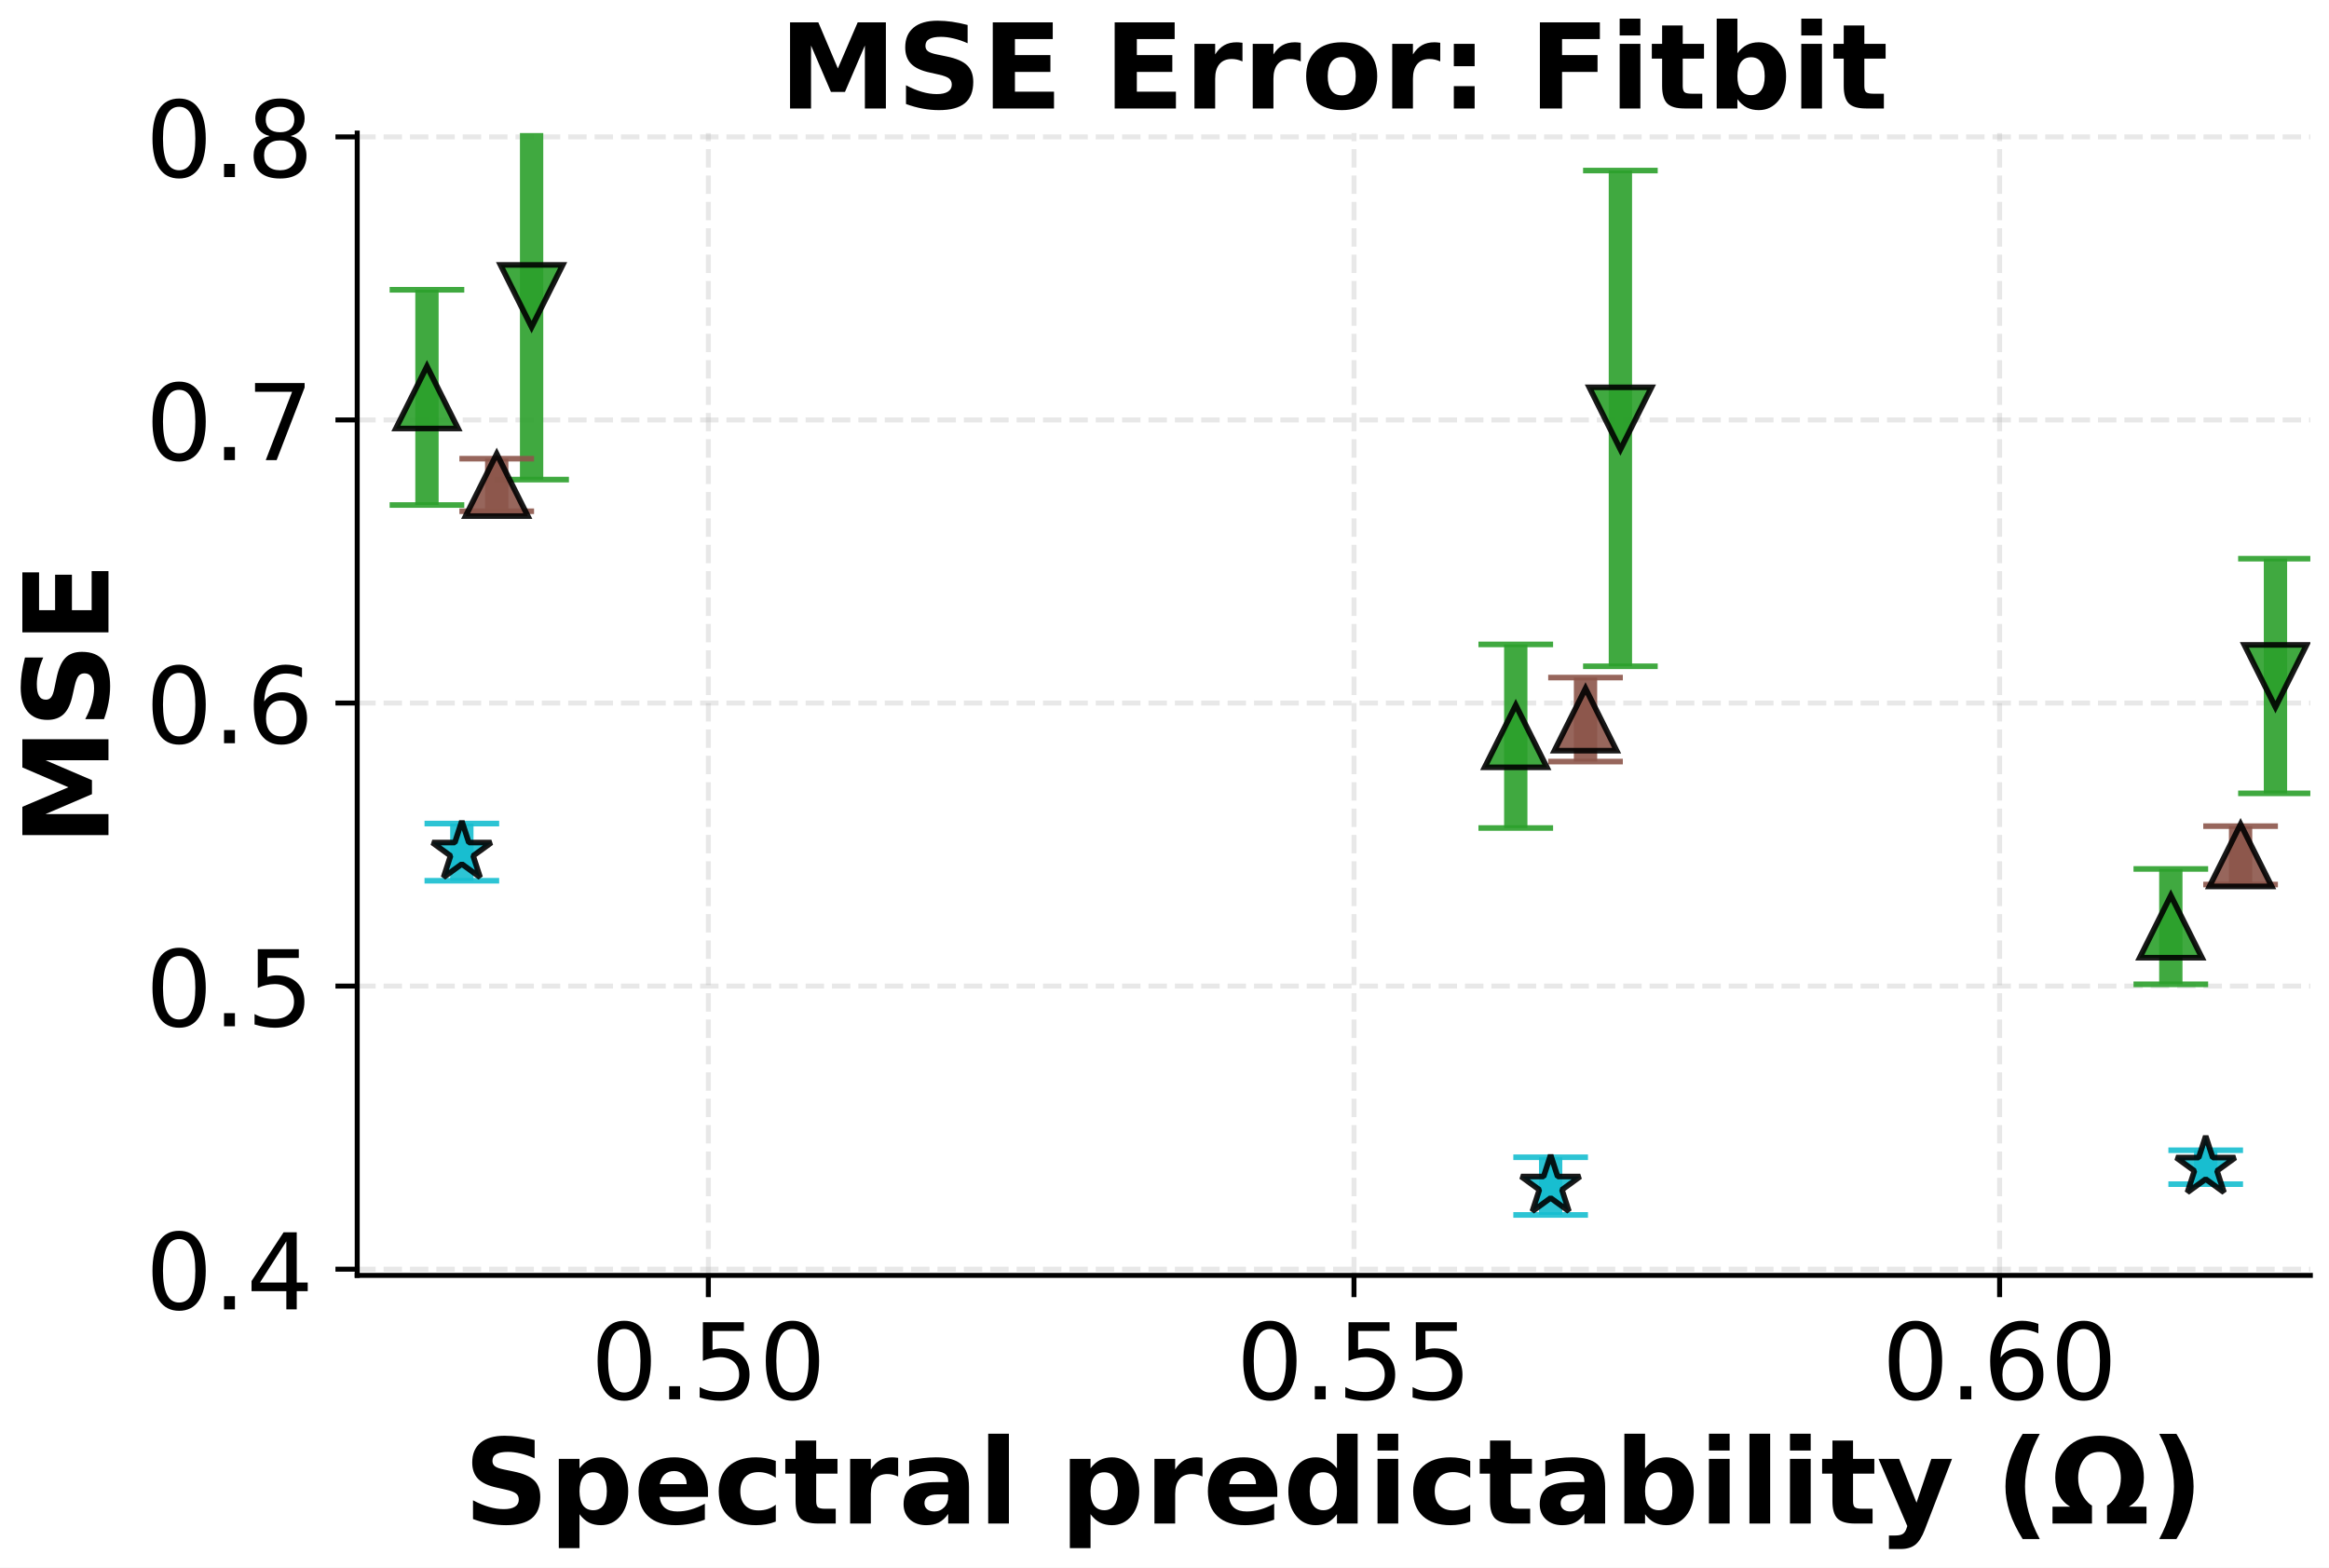
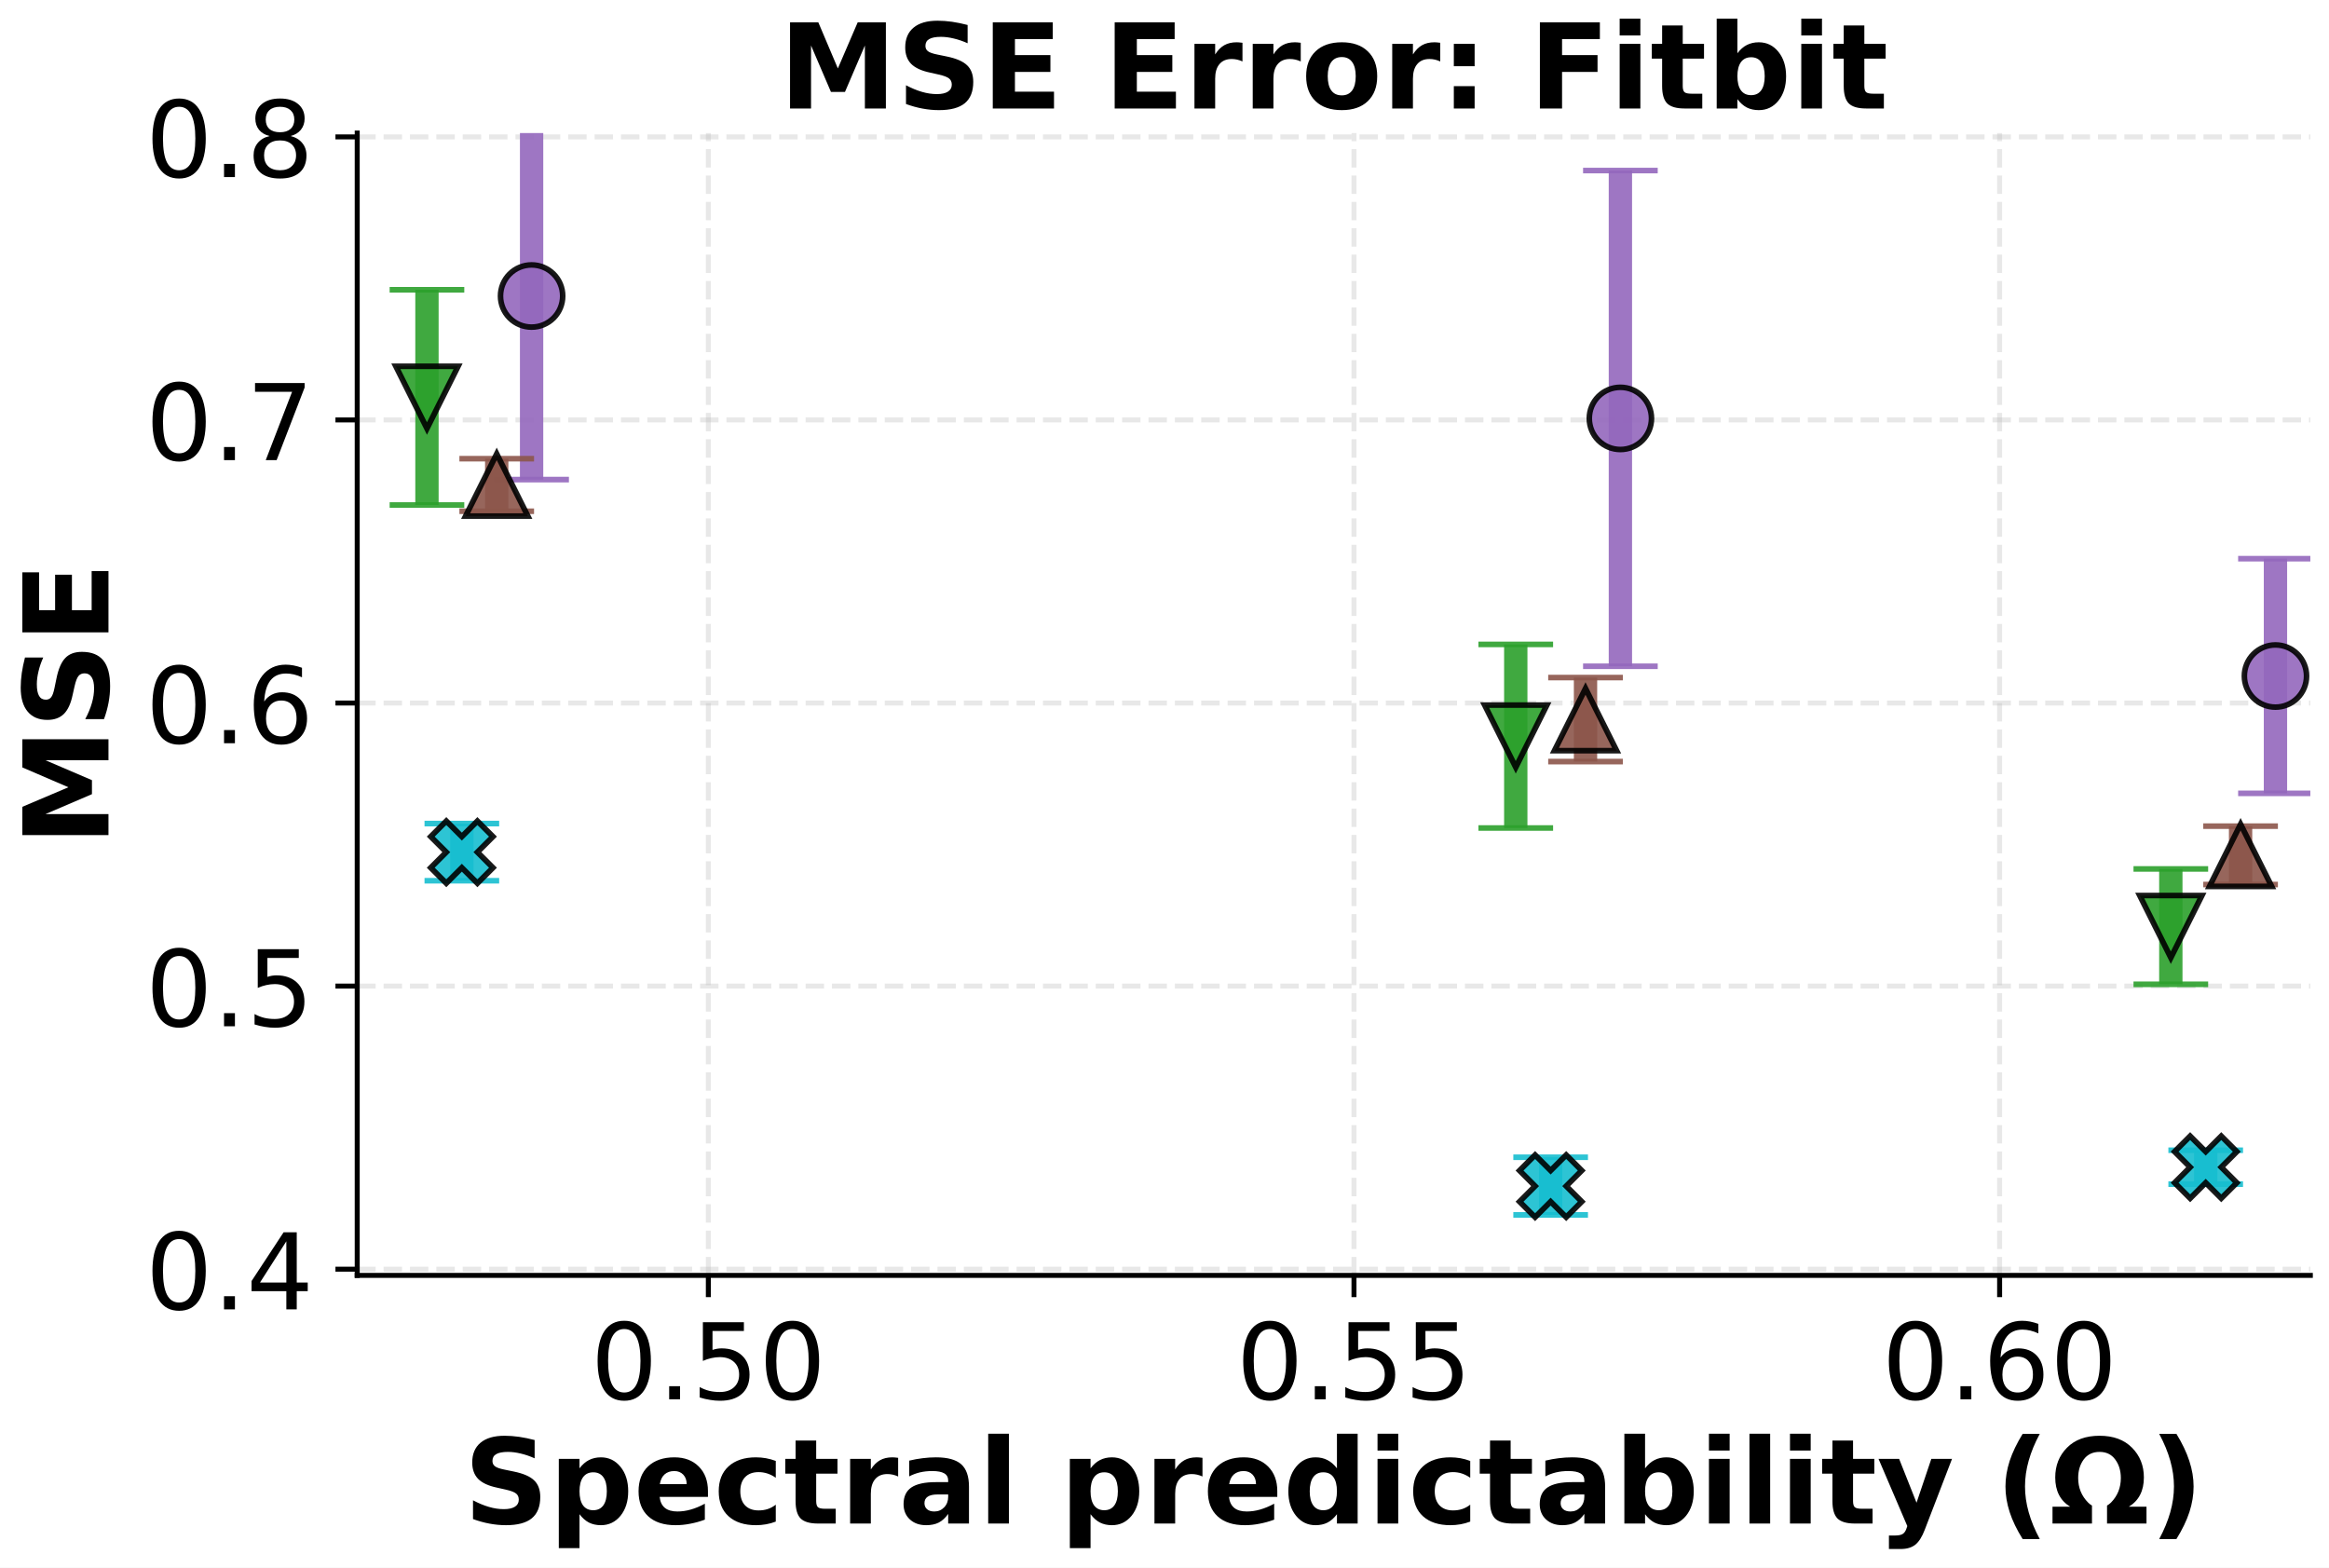
<svg xmlns="http://www.w3.org/2000/svg" xmlns:xlink="http://www.w3.org/1999/xlink" width="374.4pt" height="252pt" viewBox="0 0 374.4 252" version="1.1">
  <defs>
    <style type="text/css">*{stroke-linejoin: round; stroke-linecap: butt}</style>
  </defs>
  <g id="figure_1">
    <g id="patch_1">
      <path d="M 0 252  L 374.4 252  L 374.4 0  L 0 0  z " style="fill: #ffffff" />
    </g>
    <g id="axes_1">
      <g id="patch_2">
        <path d="M 57.424 205.01  L 371.4 205.01  L 371.4 21.389  L 57.424 21.389  z " style="fill: #ffffff" />
      </g>
      <g id="matplotlib.axis_1">
        <g id="xtick_1">
          <g id="line2d_1">
-             <path d="M 113.871 205.01  L 113.871 21.389  " clip-path="url(#p7b24b29398)" style="fill: none; stroke-dasharray: 2.96,1.28; stroke-dashoffset: 0; stroke: #b0b0b0; stroke-opacity: 0.3; stroke-width: 0.8" />
+             <path d="M 113.871 205.01  L 113.871 21.389  " clip-path="url(#p0de9c7cae1)" style="fill: none; stroke-dasharray: 2.96,1.28; stroke-dashoffset: 0; stroke: #b0b0b0; stroke-opacity: 0.3; stroke-width: 0.8" />
          </g>
          <g id="line2d_2">
            <defs>
-               <path id="m28ebb32fd8" d="M 0 0  L 0 3.5  " style="stroke: #000000; stroke-width: 0.8" />
+               <path id="m593a5c3ea7" d="M 0 0  L 0 3.5  " style="stroke: #000000; stroke-width: 0.8" />
            </defs>
            <g>
-               <use xlink:href="#m28ebb32fd8" x="113.871" y="205.01" style="stroke: #000000; stroke-width: 0.8" />
+               <use xlink:href="#m593a5c3ea7" x="113.871" y="205.01" style="stroke: #000000; stroke-width: 0.8" />
            </g>
          </g>
          <g id="text_1">
            <text style="font: 17px 'DejaVu Sans', 'Bitstream Vera Sans', 'Computer Modern Sans Serif', 'Lucida Grande', 'Verdana', 'Geneva', 'Lucid', 'Arial', 'Helvetica', 'Avant Garde', sans-serif; text-anchor: middle" x="113.871" y="224.927" transform="rotate(-0 113.871 224.9274)">0.50</text>
          </g>
        </g>
        <g id="xtick_2">
          <g id="line2d_3">
-             <path d="M 217.66 205.01  L 217.66 21.389  " clip-path="url(#p7b24b29398)" style="fill: none; stroke-dasharray: 2.96,1.28; stroke-dashoffset: 0; stroke: #b0b0b0; stroke-opacity: 0.3; stroke-width: 0.8" />
+             <path d="M 217.66 205.01  L 217.66 21.389  " clip-path="url(#p0de9c7cae1)" style="fill: none; stroke-dasharray: 2.96,1.28; stroke-dashoffset: 0; stroke: #b0b0b0; stroke-opacity: 0.3; stroke-width: 0.8" />
          </g>
          <g id="line2d_4">
            <g>
-               <use xlink:href="#m28ebb32fd8" x="217.66" y="205.01" style="stroke: #000000; stroke-width: 0.8" />
+               <use xlink:href="#m593a5c3ea7" x="217.66" y="205.01" style="stroke: #000000; stroke-width: 0.8" />
            </g>
          </g>
          <g id="text_2">
            <text style="font: 17px 'DejaVu Sans', 'Bitstream Vera Sans', 'Computer Modern Sans Serif', 'Lucida Grande', 'Verdana', 'Geneva', 'Lucid', 'Arial', 'Helvetica', 'Avant Garde', sans-serif; text-anchor: middle" x="217.66" y="224.927" transform="rotate(-0 217.6605 224.9274)">0.55</text>
          </g>
        </g>
        <g id="xtick_3">
          <g id="line2d_5">
-             <path d="M 321.45 205.01  L 321.45 21.389  " clip-path="url(#p7b24b29398)" style="fill: none; stroke-dasharray: 2.96,1.28; stroke-dashoffset: 0; stroke: #b0b0b0; stroke-opacity: 0.3; stroke-width: 0.8" />
+             <path d="M 321.45 205.01  L 321.45 21.389  " clip-path="url(#p0de9c7cae1)" style="fill: none; stroke-dasharray: 2.96,1.28; stroke-dashoffset: 0; stroke: #b0b0b0; stroke-opacity: 0.3; stroke-width: 0.8" />
          </g>
          <g id="line2d_6">
            <g>
-               <use xlink:href="#m28ebb32fd8" x="321.45" y="205.01" style="stroke: #000000; stroke-width: 0.8" />
+               <use xlink:href="#m593a5c3ea7" x="321.45" y="205.01" style="stroke: #000000; stroke-width: 0.8" />
            </g>
          </g>
          <g id="text_3">
            <text style="font: 17px 'DejaVu Sans', 'Bitstream Vera Sans', 'Computer Modern Sans Serif', 'Lucida Grande', 'Verdana', 'Geneva', 'Lucid', 'Arial', 'Helvetica', 'Avant Garde', sans-serif; text-anchor: middle" x="321.45" y="224.927" transform="rotate(-0 321.45 224.9274)">0.60</text>
          </g>
        </g>
        <g id="text_4">
          <text style="font: 700 19px 'DejaVu Sans', 'Bitstream Vera Sans', 'Computer Modern Sans Serif', 'Lucida Grande', 'Verdana', 'Geneva', 'Lucid', 'Arial', 'Helvetica', 'Avant Garde', sans-serif; text-anchor: middle" x="214.412" y="244.9" transform="rotate(-0 214.4119 244.8999)">Spectral predictability (Ω)</text>
        </g>
      </g>
      <g id="matplotlib.axis_2">
        <g id="ytick_1">
          <g id="line2d_7">
-             <path d="M 57.424 204.01  L 371.4 204.01  " clip-path="url(#p7b24b29398)" style="fill: none; stroke-dasharray: 2.96,1.28; stroke-dashoffset: 0; stroke: #b0b0b0; stroke-opacity: 0.3; stroke-width: 0.8" />
+             <path d="M 57.424 204.01  L 371.4 204.01  " clip-path="url(#p0de9c7cae1)" style="fill: none; stroke-dasharray: 2.96,1.28; stroke-dashoffset: 0; stroke: #b0b0b0; stroke-opacity: 0.3; stroke-width: 0.8" />
          </g>
          <g id="line2d_8">
            <defs>
-               <path id="m15fc988153" d="M 0 0  L -3.5 0  " style="stroke: #000000; stroke-width: 0.8" />
+               <path id="m0ef858b8cd" d="M 0 0  L -3.5 0  " style="stroke: #000000; stroke-width: 0.8" />
            </defs>
            <g>
-               <use xlink:href="#m15fc988153" x="57.424" y="204.01" style="stroke: #000000; stroke-width: 0.8" />
+               <use xlink:href="#m0ef858b8cd" x="57.424" y="204.01" style="stroke: #000000; stroke-width: 0.8" />
            </g>
          </g>
          <g id="text_5">
            <text style="font: 17px 'DejaVu Sans', 'Bitstream Vera Sans', 'Computer Modern Sans Serif', 'Lucida Grande', 'Verdana', 'Geneva', 'Lucid', 'Arial', 'Helvetica', 'Avant Garde', sans-serif; text-anchor: end" x="50.424" y="210.468" transform="rotate(-0 50.42399 210.4683)">0.4</text>
          </g>
        </g>
        <g id="ytick_2">
          <g id="line2d_9">
-             <path d="M 57.424 158.508  L 371.4 158.508  " clip-path="url(#p7b24b29398)" style="fill: none; stroke-dasharray: 2.96,1.28; stroke-dashoffset: 0; stroke: #b0b0b0; stroke-opacity: 0.3; stroke-width: 0.8" />
+             <path d="M 57.424 158.508  L 371.4 158.508  " clip-path="url(#p0de9c7cae1)" style="fill: none; stroke-dasharray: 2.96,1.28; stroke-dashoffset: 0; stroke: #b0b0b0; stroke-opacity: 0.3; stroke-width: 0.8" />
          </g>
          <g id="line2d_10">
            <g>
-               <use xlink:href="#m15fc988153" x="57.424" y="158.508" style="stroke: #000000; stroke-width: 0.8" />
+               <use xlink:href="#m0ef858b8cd" x="57.424" y="158.508" style="stroke: #000000; stroke-width: 0.8" />
            </g>
          </g>
          <g id="text_6">
            <text style="font: 17px 'DejaVu Sans', 'Bitstream Vera Sans', 'Computer Modern Sans Serif', 'Lucida Grande', 'Verdana', 'Geneva', 'Lucid', 'Arial', 'Helvetica', 'Avant Garde', sans-serif; text-anchor: end" x="50.424" y="164.967" transform="rotate(-0 50.42399 164.9665)">0.5</text>
          </g>
        </g>
        <g id="ytick_3">
          <g id="line2d_11">
-             <path d="M 57.424 113.006  L 371.4 113.006  " clip-path="url(#p7b24b29398)" style="fill: none; stroke-dasharray: 2.96,1.28; stroke-dashoffset: 0; stroke: #b0b0b0; stroke-opacity: 0.3; stroke-width: 0.8" />
+             <path d="M 57.424 113.006  L 371.4 113.006  " clip-path="url(#p0de9c7cae1)" style="fill: none; stroke-dasharray: 2.96,1.28; stroke-dashoffset: 0; stroke: #b0b0b0; stroke-opacity: 0.3; stroke-width: 0.8" />
          </g>
          <g id="line2d_12">
            <g>
-               <use xlink:href="#m15fc988153" x="57.424" y="113.006" style="stroke: #000000; stroke-width: 0.8" />
+               <use xlink:href="#m0ef858b8cd" x="57.424" y="113.006" style="stroke: #000000; stroke-width: 0.8" />
            </g>
          </g>
          <g id="text_7">
            <text style="font: 17px 'DejaVu Sans', 'Bitstream Vera Sans', 'Computer Modern Sans Serif', 'Lucida Grande', 'Verdana', 'Geneva', 'Lucid', 'Arial', 'Helvetica', 'Avant Garde', sans-serif; text-anchor: end" x="50.424" y="119.465" transform="rotate(-0 50.42399 119.4647)">0.6</text>
          </g>
        </g>
        <g id="ytick_4">
          <g id="line2d_13">
-             <path d="M 57.424 67.504  L 371.4 67.504  " clip-path="url(#p7b24b29398)" style="fill: none; stroke-dasharray: 2.96,1.28; stroke-dashoffset: 0; stroke: #b0b0b0; stroke-opacity: 0.3; stroke-width: 0.8" />
+             <path d="M 57.424 67.504  L 371.4 67.504  " clip-path="url(#p0de9c7cae1)" style="fill: none; stroke-dasharray: 2.96,1.28; stroke-dashoffset: 0; stroke: #b0b0b0; stroke-opacity: 0.3; stroke-width: 0.8" />
          </g>
          <g id="line2d_14">
            <g>
-               <use xlink:href="#m15fc988153" x="57.424" y="67.504" style="stroke: #000000; stroke-width: 0.8" />
+               <use xlink:href="#m0ef858b8cd" x="57.424" y="67.504" style="stroke: #000000; stroke-width: 0.8" />
            </g>
          </g>
          <g id="text_8">
            <text style="font: 17px 'DejaVu Sans', 'Bitstream Vera Sans', 'Computer Modern Sans Serif', 'Lucida Grande', 'Verdana', 'Geneva', 'Lucid', 'Arial', 'Helvetica', 'Avant Garde', sans-serif; text-anchor: end" x="50.424" y="73.963" transform="rotate(-0 50.42399 73.96283)">0.7</text>
          </g>
        </g>
        <g id="ytick_5">
          <g id="line2d_15">
-             <path d="M 57.424 22.002  L 371.4 22.002  " clip-path="url(#p7b24b29398)" style="fill: none; stroke-dasharray: 2.96,1.28; stroke-dashoffset: 0; stroke: #b0b0b0; stroke-opacity: 0.3; stroke-width: 0.8" />
+             <path d="M 57.424 22.002  L 371.4 22.002  " clip-path="url(#p0de9c7cae1)" style="fill: none; stroke-dasharray: 2.96,1.28; stroke-dashoffset: 0; stroke: #b0b0b0; stroke-opacity: 0.3; stroke-width: 0.8" />
          </g>
          <g id="line2d_16">
            <g>
-               <use xlink:href="#m15fc988153" x="57.424" y="22.002" style="stroke: #000000; stroke-width: 0.8" />
+               <use xlink:href="#m0ef858b8cd" x="57.424" y="22.002" style="stroke: #000000; stroke-width: 0.8" />
            </g>
          </g>
          <g id="text_9">
            <text style="font: 17px 'DejaVu Sans', 'Bitstream Vera Sans', 'Computer Modern Sans Serif', 'Lucida Grande', 'Verdana', 'Geneva', 'Lucid', 'Arial', 'Helvetica', 'Avant Garde', sans-serif; text-anchor: end" x="50.424" y="28.461" transform="rotate(-0 50.42399 28.46099)">0.8</text>
          </g>
        </g>
        <g id="text_10">
          <text style="font: 700 19px 'DejaVu Sans', 'Bitstream Vera Sans', 'Computer Modern Sans Serif', 'Lucida Grande', 'Verdana', 'Geneva', 'Lucid', 'Arial', 'Helvetica', 'Avant Garde', sans-serif; text-anchor: middle" x="17.437" y="113.199" transform="rotate(-90 17.43727 113.1994)">MSE</text>
        </g>
      </g>
      <g id="patch_3">
        <path d="M 57.424 205.01  L 57.424 21.389  " style="fill: none; stroke: #000000; stroke-width: 0.8; stroke-linejoin: miter; stroke-linecap: square" />
      </g>
      <g id="patch_4">
        <path d="M 57.424 205.01  L 371.4 205.01  " style="fill: none; stroke: #000000; stroke-width: 0.8; stroke-linejoin: miter; stroke-linecap: square" />
      </g>
      <g id="LineCollection_1">
-         <path d="M 74.244 141.575  L 74.244 132.383  " clip-path="url(#p7b24b29398)" style="fill: none; stroke: #17becf; stroke-opacity: 0.9; stroke-width: 3.75" />
+         <path d="M 74.244 141.575  L 74.244 132.383  " clip-path="url(#p0de9c7cae1)" style="fill: none; stroke: #17becf; stroke-opacity: 0.9; stroke-width: 3.75" />
      </g>
      <g id="line2d_17">
        <defs>
-           <path id="mb24d1e5b6f" d="M 6 0  L -6 -0  " style="stroke: #17becf; stroke-opacity: 0.9; stroke-width: 0.9" />
-         </defs>
-         <g clip-path="url(#p7b24b29398)">
-           <use xlink:href="#mb24d1e5b6f" x="74.244" y="141.575" style="fill: #17becf; fill-opacity: 0.9; stroke: #17becf; stroke-opacity: 0.9; stroke-width: 0.9" />
+           <path id="m30d3f4fd39" d="M 6 0  L -6 -0  " style="stroke: #17becf; stroke-opacity: 0.9; stroke-width: 0.9" />
+         </defs>
+         <g clip-path="url(#p0de9c7cae1)">
+           <use xlink:href="#m30d3f4fd39" x="74.244" y="141.575" style="fill: #17becf; fill-opacity: 0.9; stroke: #17becf; stroke-opacity: 0.9; stroke-width: 0.9" />
        </g>
      </g>
      <g id="line2d_18">
-         <g clip-path="url(#p7b24b29398)">
-           <use xlink:href="#mb24d1e5b6f" x="74.244" y="132.383" style="fill: #17becf; fill-opacity: 0.9; stroke: #17becf; stroke-opacity: 0.9; stroke-width: 0.9" />
+         <g clip-path="url(#p0de9c7cae1)">
+           <use xlink:href="#m30d3f4fd39" x="74.244" y="132.383" style="fill: #17becf; fill-opacity: 0.9; stroke: #17becf; stroke-opacity: 0.9; stroke-width: 0.9" />
        </g>
      </g>
      <g id="LineCollection_2">
-         <path d="M 249.275 195.292  L 249.275 186.024  " clip-path="url(#p7b24b29398)" style="fill: none; stroke: #17becf; stroke-opacity: 0.9; stroke-width: 3.75" />
+         <path d="M 249.275 195.292  L 249.275 186.024  " clip-path="url(#p0de9c7cae1)" style="fill: none; stroke: #17becf; stroke-opacity: 0.9; stroke-width: 3.75" />
      </g>
      <g id="line2d_19">
-         <g clip-path="url(#p7b24b29398)">
-           <use xlink:href="#mb24d1e5b6f" x="249.275" y="195.292" style="fill: #17becf; fill-opacity: 0.9; stroke: #17becf; stroke-opacity: 0.9; stroke-width: 0.9" />
+         <g clip-path="url(#p0de9c7cae1)">
+           <use xlink:href="#m30d3f4fd39" x="249.275" y="195.292" style="fill: #17becf; fill-opacity: 0.9; stroke: #17becf; stroke-opacity: 0.9; stroke-width: 0.9" />
        </g>
      </g>
      <g id="line2d_20">
-         <g clip-path="url(#p7b24b29398)">
-           <use xlink:href="#mb24d1e5b6f" x="249.275" y="186.024" style="fill: #17becf; fill-opacity: 0.9; stroke: #17becf; stroke-opacity: 0.9; stroke-width: 0.9" />
+         <g clip-path="url(#p0de9c7cae1)">
+           <use xlink:href="#m30d3f4fd39" x="249.275" y="186.024" style="fill: #17becf; fill-opacity: 0.9; stroke: #17becf; stroke-opacity: 0.9; stroke-width: 0.9" />
        </g>
      </g>
      <g id="LineCollection_3">
-         <path d="M 354.58 190.346  L 354.58 184.893  " clip-path="url(#p7b24b29398)" style="fill: none; stroke: #17becf; stroke-opacity: 0.9; stroke-width: 3.75" />
+         <path d="M 354.58 190.346  L 354.58 184.893  " clip-path="url(#p0de9c7cae1)" style="fill: none; stroke: #17becf; stroke-opacity: 0.9; stroke-width: 3.75" />
      </g>
      <g id="line2d_21">
-         <g clip-path="url(#p7b24b29398)">
-           <use xlink:href="#mb24d1e5b6f" x="354.58" y="190.346" style="fill: #17becf; fill-opacity: 0.9; stroke: #17becf; stroke-opacity: 0.9; stroke-width: 0.9" />
+         <g clip-path="url(#p0de9c7cae1)">
+           <use xlink:href="#m30d3f4fd39" x="354.58" y="190.346" style="fill: #17becf; fill-opacity: 0.9; stroke: #17becf; stroke-opacity: 0.9; stroke-width: 0.9" />
        </g>
      </g>
      <g id="line2d_22">
-         <g clip-path="url(#p7b24b29398)">
-           <use xlink:href="#mb24d1e5b6f" x="354.58" y="184.893" style="fill: #17becf; fill-opacity: 0.9; stroke: #17becf; stroke-opacity: 0.9; stroke-width: 0.9" />
+         <g clip-path="url(#p0de9c7cae1)">
+           <use xlink:href="#m30d3f4fd39" x="354.58" y="184.893" style="fill: #17becf; fill-opacity: 0.9; stroke: #17becf; stroke-opacity: 0.9; stroke-width: 0.9" />
        </g>
      </g>
      <g id="LineCollection_4">
-         <path d="M 85.458 77.092  L 85.458 18.075  " clip-path="url(#p7b24b29398)" style="fill: none; stroke: #2ca02c; stroke-opacity: 0.9; stroke-width: 3.75" />
+         <path d="M 85.458 77.092  L 85.458 18.075  " clip-path="url(#p0de9c7cae1)" style="fill: none; stroke: #9467bd; stroke-opacity: 0.9; stroke-width: 3.75" />
      </g>
      <g id="line2d_23">
        <defs>
-           <path id="m6ab06c7b9f" d="M 6 0  L -6 -0  " style="stroke: #2ca02c; stroke-opacity: 0.9; stroke-width: 0.9" />
-         </defs>
-         <g clip-path="url(#p7b24b29398)">
-           <use xlink:href="#m6ab06c7b9f" x="85.458" y="77.092" style="fill: #2ca02c; fill-opacity: 0.9; stroke: #2ca02c; stroke-opacity: 0.9; stroke-width: 0.9" />
+           <path id="m88b8ecdd0d" d="M 6 0  L -6 -0  " style="stroke: #9467bd; stroke-opacity: 0.9; stroke-width: 0.9" />
+         </defs>
+         <g clip-path="url(#p0de9c7cae1)">
+           <use xlink:href="#m88b8ecdd0d" x="85.458" y="77.092" style="fill: #9467bd; fill-opacity: 0.9; stroke: #9467bd; stroke-opacity: 0.9; stroke-width: 0.9" />
        </g>
      </g>
      <g id="line2d_24">
-         <g clip-path="url(#p7b24b29398)">
-           <use xlink:href="#m6ab06c7b9f" x="85.458" y="18.075" style="fill: #2ca02c; fill-opacity: 0.9; stroke: #2ca02c; stroke-opacity: 0.9; stroke-width: 0.9" />
+         <g clip-path="url(#p0de9c7cae1)">
+           <use xlink:href="#m88b8ecdd0d" x="85.458" y="18.075" style="fill: #9467bd; fill-opacity: 0.9; stroke: #9467bd; stroke-opacity: 0.9; stroke-width: 0.9" />
        </g>
      </g>
      <g id="LineCollection_5">
-         <path d="M 260.488 107.094  L 260.488 27.419  " clip-path="url(#p7b24b29398)" style="fill: none; stroke: #2ca02c; stroke-opacity: 0.9; stroke-width: 3.75" />
+         <path d="M 260.488 107.094  L 260.488 27.419  " clip-path="url(#p0de9c7cae1)" style="fill: none; stroke: #9467bd; stroke-opacity: 0.9; stroke-width: 3.75" />
      </g>
      <g id="line2d_25">
-         <g clip-path="url(#p7b24b29398)">
-           <use xlink:href="#m6ab06c7b9f" x="260.488" y="107.094" style="fill: #2ca02c; fill-opacity: 0.9; stroke: #2ca02c; stroke-opacity: 0.9; stroke-width: 0.9" />
+         <g clip-path="url(#p0de9c7cae1)">
+           <use xlink:href="#m88b8ecdd0d" x="260.488" y="107.094" style="fill: #9467bd; fill-opacity: 0.9; stroke: #9467bd; stroke-opacity: 0.9; stroke-width: 0.9" />
        </g>
      </g>
      <g id="line2d_26">
-         <g clip-path="url(#p7b24b29398)">
-           <use xlink:href="#m6ab06c7b9f" x="260.488" y="27.419" style="fill: #2ca02c; fill-opacity: 0.9; stroke: #2ca02c; stroke-opacity: 0.9; stroke-width: 0.9" />
+         <g clip-path="url(#p0de9c7cae1)">
+           <use xlink:href="#m88b8ecdd0d" x="260.488" y="27.419" style="fill: #9467bd; fill-opacity: 0.9; stroke: #9467bd; stroke-opacity: 0.9; stroke-width: 0.9" />
        </g>
      </g>
      <g id="LineCollection_6">
-         <path d="M 365.793 127.529  L 365.793 89.808  " clip-path="url(#p7b24b29398)" style="fill: none; stroke: #2ca02c; stroke-opacity: 0.9; stroke-width: 3.75" />
+         <path d="M 365.793 127.529  L 365.793 89.808  " clip-path="url(#p0de9c7cae1)" style="fill: none; stroke: #9467bd; stroke-opacity: 0.9; stroke-width: 3.75" />
      </g>
      <g id="line2d_27">
-         <g clip-path="url(#p7b24b29398)">
-           <use xlink:href="#m6ab06c7b9f" x="365.793" y="127.529" style="fill: #2ca02c; fill-opacity: 0.9; stroke: #2ca02c; stroke-opacity: 0.9; stroke-width: 0.9" />
+         <g clip-path="url(#p0de9c7cae1)">
+           <use xlink:href="#m88b8ecdd0d" x="365.793" y="127.529" style="fill: #9467bd; fill-opacity: 0.9; stroke: #9467bd; stroke-opacity: 0.9; stroke-width: 0.9" />
        </g>
      </g>
      <g id="line2d_28">
-         <g clip-path="url(#p7b24b29398)">
-           <use xlink:href="#m6ab06c7b9f" x="365.793" y="89.808" style="fill: #2ca02c; fill-opacity: 0.9; stroke: #2ca02c; stroke-opacity: 0.9; stroke-width: 0.9" />
+         <g clip-path="url(#p0de9c7cae1)">
+           <use xlink:href="#m88b8ecdd0d" x="365.793" y="89.808" style="fill: #9467bd; fill-opacity: 0.9; stroke: #9467bd; stroke-opacity: 0.9; stroke-width: 0.9" />
        </g>
      </g>
      <g id="LineCollection_7">
-         <path d="M 68.637 81.182  L 68.637 46.58  " clip-path="url(#p7b24b29398)" style="fill: none; stroke: #2ca02c; stroke-opacity: 0.9; stroke-width: 3.75" />
+         <path d="M 68.637 81.182  L 68.637 46.58  " clip-path="url(#p0de9c7cae1)" style="fill: none; stroke: #2ca02c; stroke-opacity: 0.9; stroke-width: 3.75" />
      </g>
      <g id="line2d_29">
-         <g clip-path="url(#p7b24b29398)">
-           <use xlink:href="#m6ab06c7b9f" x="68.637" y="81.182" style="fill: #2ca02c; fill-opacity: 0.9; stroke: #2ca02c; stroke-opacity: 0.9; stroke-width: 0.9" />
+         <defs>
+           <path id="m426a1588cf" d="M 6 0  L -6 -0  " style="stroke: #2ca02c; stroke-opacity: 0.9; stroke-width: 0.9" />
+         </defs>
+         <g clip-path="url(#p0de9c7cae1)">
+           <use xlink:href="#m426a1588cf" x="68.637" y="81.182" style="fill: #2ca02c; fill-opacity: 0.9; stroke: #2ca02c; stroke-opacity: 0.9; stroke-width: 0.9" />
        </g>
      </g>
      <g id="line2d_30">
-         <g clip-path="url(#p7b24b29398)">
-           <use xlink:href="#m6ab06c7b9f" x="68.637" y="46.58" style="fill: #2ca02c; fill-opacity: 0.9; stroke: #2ca02c; stroke-opacity: 0.9; stroke-width: 0.9" />
+         <g clip-path="url(#p0de9c7cae1)">
+           <use xlink:href="#m426a1588cf" x="68.637" y="46.58" style="fill: #2ca02c; fill-opacity: 0.9; stroke: #2ca02c; stroke-opacity: 0.9; stroke-width: 0.9" />
        </g>
      </g>
      <g id="LineCollection_8">
-         <path d="M 243.668 133.099  L 243.668 103.582  " clip-path="url(#p7b24b29398)" style="fill: none; stroke: #2ca02c; stroke-opacity: 0.9; stroke-width: 3.75" />
+         <path d="M 243.668 133.099  L 243.668 103.582  " clip-path="url(#p0de9c7cae1)" style="fill: none; stroke: #2ca02c; stroke-opacity: 0.9; stroke-width: 3.75" />
      </g>
      <g id="line2d_31">
-         <g clip-path="url(#p7b24b29398)">
-           <use xlink:href="#m6ab06c7b9f" x="243.668" y="133.099" style="fill: #2ca02c; fill-opacity: 0.9; stroke: #2ca02c; stroke-opacity: 0.9; stroke-width: 0.9" />
+         <g clip-path="url(#p0de9c7cae1)">
+           <use xlink:href="#m426a1588cf" x="243.668" y="133.099" style="fill: #2ca02c; fill-opacity: 0.9; stroke: #2ca02c; stroke-opacity: 0.9; stroke-width: 0.9" />
        </g>
      </g>
      <g id="line2d_32">
-         <g clip-path="url(#p7b24b29398)">
-           <use xlink:href="#m6ab06c7b9f" x="243.668" y="103.582" style="fill: #2ca02c; fill-opacity: 0.9; stroke: #2ca02c; stroke-opacity: 0.9; stroke-width: 0.9" />
+         <g clip-path="url(#p0de9c7cae1)">
+           <use xlink:href="#m426a1588cf" x="243.668" y="103.582" style="fill: #2ca02c; fill-opacity: 0.9; stroke: #2ca02c; stroke-opacity: 0.9; stroke-width: 0.9" />
        </g>
      </g>
      <g id="LineCollection_9">
-         <path d="M 348.973 158.221  L 348.973 139.672  " clip-path="url(#p7b24b29398)" style="fill: none; stroke: #2ca02c; stroke-opacity: 0.9; stroke-width: 3.75" />
+         <path d="M 348.973 158.221  L 348.973 139.672  " clip-path="url(#p0de9c7cae1)" style="fill: none; stroke: #2ca02c; stroke-opacity: 0.9; stroke-width: 3.75" />
      </g>
      <g id="line2d_33">
-         <g clip-path="url(#p7b24b29398)">
-           <use xlink:href="#m6ab06c7b9f" x="348.973" y="158.221" style="fill: #2ca02c; fill-opacity: 0.9; stroke: #2ca02c; stroke-opacity: 0.9; stroke-width: 0.9" />
+         <g clip-path="url(#p0de9c7cae1)">
+           <use xlink:href="#m426a1588cf" x="348.973" y="158.221" style="fill: #2ca02c; fill-opacity: 0.9; stroke: #2ca02c; stroke-opacity: 0.9; stroke-width: 0.9" />
        </g>
      </g>
      <g id="line2d_34">
-         <g clip-path="url(#p7b24b29398)">
-           <use xlink:href="#m6ab06c7b9f" x="348.973" y="139.672" style="fill: #2ca02c; fill-opacity: 0.9; stroke: #2ca02c; stroke-opacity: 0.9; stroke-width: 0.9" />
+         <g clip-path="url(#p0de9c7cae1)">
+           <use xlink:href="#m426a1588cf" x="348.973" y="139.672" style="fill: #2ca02c; fill-opacity: 0.9; stroke: #2ca02c; stroke-opacity: 0.9; stroke-width: 0.9" />
        </g>
      </g>
      <g id="LineCollection_10">
-         <path d="M 79.851 82.176  L 79.851 73.736  " clip-path="url(#p7b24b29398)" style="fill: none; stroke: #8c564b; stroke-opacity: 0.9; stroke-width: 3.75" />
+         <path d="M 79.851 82.176  L 79.851 73.736  " clip-path="url(#p0de9c7cae1)" style="fill: none; stroke: #8c564b; stroke-opacity: 0.9; stroke-width: 3.75" />
      </g>
      <g id="line2d_35">
        <defs>
-           <path id="m24de7c95c4" d="M 6 0  L -6 -0  " style="stroke: #8c564b; stroke-opacity: 0.9; stroke-width: 0.9" />
-         </defs>
-         <g clip-path="url(#p7b24b29398)">
-           <use xlink:href="#m24de7c95c4" x="79.851" y="82.176" style="fill: #8c564b; fill-opacity: 0.9; stroke: #8c564b; stroke-opacity: 0.9; stroke-width: 0.9" />
+           <path id="m11ebbd0b32" d="M 6 0  L -6 -0  " style="stroke: #8c564b; stroke-opacity: 0.9; stroke-width: 0.9" />
+         </defs>
+         <g clip-path="url(#p0de9c7cae1)">
+           <use xlink:href="#m11ebbd0b32" x="79.851" y="82.176" style="fill: #8c564b; fill-opacity: 0.9; stroke: #8c564b; stroke-opacity: 0.9; stroke-width: 0.9" />
        </g>
      </g>
      <g id="line2d_36">
-         <g clip-path="url(#p7b24b29398)">
-           <use xlink:href="#m24de7c95c4" x="79.851" y="73.736" style="fill: #8c564b; fill-opacity: 0.9; stroke: #8c564b; stroke-opacity: 0.9; stroke-width: 0.9" />
+         <g clip-path="url(#p0de9c7cae1)">
+           <use xlink:href="#m11ebbd0b32" x="79.851" y="73.736" style="fill: #8c564b; fill-opacity: 0.9; stroke: #8c564b; stroke-opacity: 0.9; stroke-width: 0.9" />
        </g>
      </g>
      <g id="LineCollection_11">
-         <path d="M 254.881 122.418  L 254.881 108.911  " clip-path="url(#p7b24b29398)" style="fill: none; stroke: #8c564b; stroke-opacity: 0.9; stroke-width: 3.75" />
+         <path d="M 254.881 122.418  L 254.881 108.911  " clip-path="url(#p0de9c7cae1)" style="fill: none; stroke: #8c564b; stroke-opacity: 0.9; stroke-width: 3.75" />
      </g>
      <g id="line2d_37">
-         <g clip-path="url(#p7b24b29398)">
-           <use xlink:href="#m24de7c95c4" x="254.881" y="122.418" style="fill: #8c564b; fill-opacity: 0.9; stroke: #8c564b; stroke-opacity: 0.9; stroke-width: 0.9" />
+         <g clip-path="url(#p0de9c7cae1)">
+           <use xlink:href="#m11ebbd0b32" x="254.881" y="122.418" style="fill: #8c564b; fill-opacity: 0.9; stroke: #8c564b; stroke-opacity: 0.9; stroke-width: 0.9" />
        </g>
      </g>
      <g id="line2d_38">
-         <g clip-path="url(#p7b24b29398)">
-           <use xlink:href="#m24de7c95c4" x="254.881" y="108.911" style="fill: #8c564b; fill-opacity: 0.9; stroke: #8c564b; stroke-opacity: 0.9; stroke-width: 0.9" />
+         <g clip-path="url(#p0de9c7cae1)">
+           <use xlink:href="#m11ebbd0b32" x="254.881" y="108.911" style="fill: #8c564b; fill-opacity: 0.9; stroke: #8c564b; stroke-opacity: 0.9; stroke-width: 0.9" />
        </g>
      </g>
      <g id="LineCollection_12">
-         <path d="M 360.186 142.18  L 360.186 132.793  " clip-path="url(#p7b24b29398)" style="fill: none; stroke: #8c564b; stroke-opacity: 0.9; stroke-width: 3.75" />
+         <path d="M 360.186 142.18  L 360.186 132.793  " clip-path="url(#p0de9c7cae1)" style="fill: none; stroke: #8c564b; stroke-opacity: 0.9; stroke-width: 3.75" />
      </g>
      <g id="line2d_39">
-         <g clip-path="url(#p7b24b29398)">
-           <use xlink:href="#m24de7c95c4" x="360.186" y="142.18" style="fill: #8c564b; fill-opacity: 0.9; stroke: #8c564b; stroke-opacity: 0.9; stroke-width: 0.9" />
+         <g clip-path="url(#p0de9c7cae1)">
+           <use xlink:href="#m11ebbd0b32" x="360.186" y="142.18" style="fill: #8c564b; fill-opacity: 0.9; stroke: #8c564b; stroke-opacity: 0.9; stroke-width: 0.9" />
        </g>
      </g>
      <g id="line2d_40">
-         <g clip-path="url(#p7b24b29398)">
-           <use xlink:href="#m24de7c95c4" x="360.186" y="132.793" style="fill: #8c564b; fill-opacity: 0.9; stroke: #8c564b; stroke-opacity: 0.9; stroke-width: 0.9" />
+         <g clip-path="url(#p0de9c7cae1)">
+           <use xlink:href="#m11ebbd0b32" x="360.186" y="132.793" style="fill: #8c564b; fill-opacity: 0.9; stroke: #8c564b; stroke-opacity: 0.9; stroke-width: 0.9" />
        </g>
      </g>
      <g id="text_11">
        <text style="font: 700 19px 'DejaVu Sans', 'Bitstream Vera Sans', 'Computer Modern Sans Serif', 'Lucida Grande', 'Verdana', 'Geneva', 'Lucid', 'Arial', 'Helvetica', 'Avant Garde', sans-serif; text-anchor: middle" x="214.412" y="17.437" transform="rotate(-0 214.4119 17.43727)">MSE Error: Fitbit</text>
      </g>
      <g id="line2d_41">
        <defs>
-           <path id="m4c79244ccf" d="M 0 -5  L -1.123 -1.545  L -4.755 -1.545  L -1.816 0.59  L -2.939 4.045  L -0 1.91  L 2.939 4.045  L 1.816 0.59  L 4.755 -1.545  L 1.123 -1.545  z " style="stroke: #000000; stroke-opacity: 0.9; stroke-width: 0.9; stroke-linejoin: bevel" />
-         </defs>
-         <g clip-path="url(#p7b24b29398)">
-           <use xlink:href="#m4c79244ccf" x="74.244" y="136.979" style="fill: #17becf; fill-opacity: 0.9; stroke: #000000; stroke-opacity: 0.9; stroke-width: 0.9; stroke-linejoin: bevel" />
+           <path id="mb287c6f14c" d="M -2.5 5  L 0 2.5  L 2.5 5  L 5 2.5  L 2.5 0  L 5 -2.5  L 2.5 -5  L 0 -2.5  L -2.5 -5  L -5 -2.5  L -2.5 0  L -5 2.5  z " style="stroke: #000000; stroke-opacity: 0.9; stroke-width: 0.9; stroke-linejoin: miter" />
+         </defs>
+         <g clip-path="url(#p0de9c7cae1)">
+           <use xlink:href="#mb287c6f14c" x="74.244" y="136.979" style="fill: #17becf; fill-opacity: 0.9; stroke: #000000; stroke-opacity: 0.9; stroke-width: 0.9; stroke-linejoin: miter" />
        </g>
      </g>
      <g id="line2d_42">
-         <g clip-path="url(#p7b24b29398)">
-           <use xlink:href="#m4c79244ccf" x="249.275" y="190.658" style="fill: #17becf; fill-opacity: 0.9; stroke: #000000; stroke-opacity: 0.9; stroke-width: 0.9; stroke-linejoin: bevel" />
+         <g clip-path="url(#p0de9c7cae1)">
+           <use xlink:href="#mb287c6f14c" x="249.275" y="190.658" style="fill: #17becf; fill-opacity: 0.9; stroke: #000000; stroke-opacity: 0.9; stroke-width: 0.9; stroke-linejoin: miter" />
        </g>
      </g>
      <g id="line2d_43">
-         <g clip-path="url(#p7b24b29398)">
-           <use xlink:href="#m4c79244ccf" x="354.58" y="187.62" style="fill: #17becf; fill-opacity: 0.9; stroke: #000000; stroke-opacity: 0.9; stroke-width: 0.9; stroke-linejoin: bevel" />
+         <g clip-path="url(#p0de9c7cae1)">
+           <use xlink:href="#mb287c6f14c" x="354.58" y="187.62" style="fill: #17becf; fill-opacity: 0.9; stroke: #000000; stroke-opacity: 0.9; stroke-width: 0.9; stroke-linejoin: miter" />
        </g>
      </g>
      <g id="line2d_44">
        <defs>
-           <path id="ma5fafa7e93" d="M -0 5  L 5 -5  L -5 -5  z " style="stroke: #000000; stroke-opacity: 0.9; stroke-width: 0.9; stroke-linejoin: miter" />
-         </defs>
-         <g clip-path="url(#p7b24b29398)">
-           <use xlink:href="#ma5fafa7e93" x="85.458" y="47.583" style="fill: #2ca02c; fill-opacity: 0.9; stroke: #000000; stroke-opacity: 0.9; stroke-width: 0.9; stroke-linejoin: miter" />
+           <path id="m811daae571" d="M 0 5  C 1.326 5 2.598 4.473 3.536 3.536  C 4.473 2.598 5 1.326 5 0  C 5 -1.326 4.473 -2.598 3.536 -3.536  C 2.598 -4.473 1.326 -5 0 -5  C -1.326 -5 -2.598 -4.473 -3.536 -3.536  C -4.473 -2.598 -5 -1.326 -5 0  C -5 1.326 -4.473 2.598 -3.536 3.536  C -2.598 4.473 -1.326 5 0 5  z " style="stroke: #000000; stroke-opacity: 0.9; stroke-width: 0.9" />
+         </defs>
+         <g clip-path="url(#p0de9c7cae1)">
+           <use xlink:href="#m811daae571" x="85.458" y="47.583" style="fill: #9467bd; fill-opacity: 0.9; stroke: #000000; stroke-opacity: 0.9; stroke-width: 0.9" />
        </g>
      </g>
      <g id="line2d_45">
-         <g clip-path="url(#p7b24b29398)">
-           <use xlink:href="#ma5fafa7e93" x="260.488" y="67.257" style="fill: #2ca02c; fill-opacity: 0.9; stroke: #000000; stroke-opacity: 0.9; stroke-width: 0.9; stroke-linejoin: miter" />
+         <g clip-path="url(#p0de9c7cae1)">
+           <use xlink:href="#m811daae571" x="260.488" y="67.257" style="fill: #9467bd; fill-opacity: 0.9; stroke: #000000; stroke-opacity: 0.9; stroke-width: 0.9" />
        </g>
      </g>
      <g id="line2d_46">
-         <g clip-path="url(#p7b24b29398)">
-           <use xlink:href="#ma5fafa7e93" x="365.793" y="108.668" style="fill: #2ca02c; fill-opacity: 0.9; stroke: #000000; stroke-opacity: 0.9; stroke-width: 0.9; stroke-linejoin: miter" />
+         <g clip-path="url(#p0de9c7cae1)">
+           <use xlink:href="#m811daae571" x="365.793" y="108.668" style="fill: #9467bd; fill-opacity: 0.9; stroke: #000000; stroke-opacity: 0.9; stroke-width: 0.9" />
        </g>
      </g>
      <g id="line2d_47">
        <defs>
-           <path id="m78b88a49f3" d="M 0 -5  L -5 5  L 5 5  z " style="stroke: #000000; stroke-opacity: 0.9; stroke-width: 0.9; stroke-linejoin: miter" />
-         </defs>
-         <g clip-path="url(#p7b24b29398)">
-           <use xlink:href="#m78b88a49f3" x="68.637" y="63.881" style="fill: #2ca02c; fill-opacity: 0.9; stroke: #000000; stroke-opacity: 0.9; stroke-width: 0.9; stroke-linejoin: miter" />
+           <path id="mfaa087e37b" d="M -0 5  L 5 -5  L -5 -5  z " style="stroke: #000000; stroke-opacity: 0.9; stroke-width: 0.9; stroke-linejoin: miter" />
+         </defs>
+         <g clip-path="url(#p0de9c7cae1)">
+           <use xlink:href="#mfaa087e37b" x="68.637" y="63.881" style="fill: #2ca02c; fill-opacity: 0.9; stroke: #000000; stroke-opacity: 0.9; stroke-width: 0.9; stroke-linejoin: miter" />
        </g>
      </g>
      <g id="line2d_48">
-         <g clip-path="url(#p7b24b29398)">
-           <use xlink:href="#m78b88a49f3" x="243.668" y="118.34" style="fill: #2ca02c; fill-opacity: 0.9; stroke: #000000; stroke-opacity: 0.9; stroke-width: 0.9; stroke-linejoin: miter" />
+         <g clip-path="url(#p0de9c7cae1)">
+           <use xlink:href="#mfaa087e37b" x="243.668" y="118.34" style="fill: #2ca02c; fill-opacity: 0.9; stroke: #000000; stroke-opacity: 0.9; stroke-width: 0.9; stroke-linejoin: miter" />
        </g>
      </g>
      <g id="line2d_49">
-         <g clip-path="url(#p7b24b29398)">
-           <use xlink:href="#m78b88a49f3" x="348.973" y="148.946" style="fill: #2ca02c; fill-opacity: 0.9; stroke: #000000; stroke-opacity: 0.9; stroke-width: 0.9; stroke-linejoin: miter" />
+         <g clip-path="url(#p0de9c7cae1)">
+           <use xlink:href="#mfaa087e37b" x="348.973" y="148.946" style="fill: #2ca02c; fill-opacity: 0.9; stroke: #000000; stroke-opacity: 0.9; stroke-width: 0.9; stroke-linejoin: miter" />
        </g>
      </g>
      <g id="line2d_50">
        <defs>
-           <path id="m71012a62ae" d="M 0 -5  L -5 5  L 5 5  z " style="stroke: #000000; stroke-opacity: 0.9; stroke-width: 0.9; stroke-linejoin: miter" />
-         </defs>
-         <g clip-path="url(#p7b24b29398)">
-           <use xlink:href="#m71012a62ae" x="79.851" y="77.956" style="fill: #8c564b; fill-opacity: 0.9; stroke: #000000; stroke-opacity: 0.9; stroke-width: 0.9; stroke-linejoin: miter" />
+           <path id="mc9f324faaa" d="M 0 -5  L -5 5  L 5 5  z " style="stroke: #000000; stroke-opacity: 0.9; stroke-width: 0.9; stroke-linejoin: miter" />
+         </defs>
+         <g clip-path="url(#p0de9c7cae1)">
+           <use xlink:href="#mc9f324faaa" x="79.851" y="77.956" style="fill: #8c564b; fill-opacity: 0.9; stroke: #000000; stroke-opacity: 0.9; stroke-width: 0.9; stroke-linejoin: miter" />
        </g>
      </g>
      <g id="line2d_51">
-         <g clip-path="url(#p7b24b29398)">
-           <use xlink:href="#m71012a62ae" x="254.881" y="115.664" style="fill: #8c564b; fill-opacity: 0.9; stroke: #000000; stroke-opacity: 0.9; stroke-width: 0.9; stroke-linejoin: miter" />
+         <g clip-path="url(#p0de9c7cae1)">
+           <use xlink:href="#mc9f324faaa" x="254.881" y="115.664" style="fill: #8c564b; fill-opacity: 0.9; stroke: #000000; stroke-opacity: 0.9; stroke-width: 0.9; stroke-linejoin: miter" />
        </g>
      </g>
      <g id="line2d_52">
-         <g clip-path="url(#p7b24b29398)">
-           <use xlink:href="#m71012a62ae" x="360.186" y="137.486" style="fill: #8c564b; fill-opacity: 0.9; stroke: #000000; stroke-opacity: 0.9; stroke-width: 0.9; stroke-linejoin: miter" />
+         <g clip-path="url(#p0de9c7cae1)">
+           <use xlink:href="#mc9f324faaa" x="360.186" y="137.486" style="fill: #8c564b; fill-opacity: 0.9; stroke: #000000; stroke-opacity: 0.9; stroke-width: 0.9; stroke-linejoin: miter" />
        </g>
      </g>
    </g>
  </g>
  <defs>
-     <clipPath id="p7b24b29398">
+     <clipPath id="p0de9c7cae1">
      <rect x="57.424" y="21.389" width="313.976" height="183.621" />
    </clipPath>
  </defs>
</svg>
